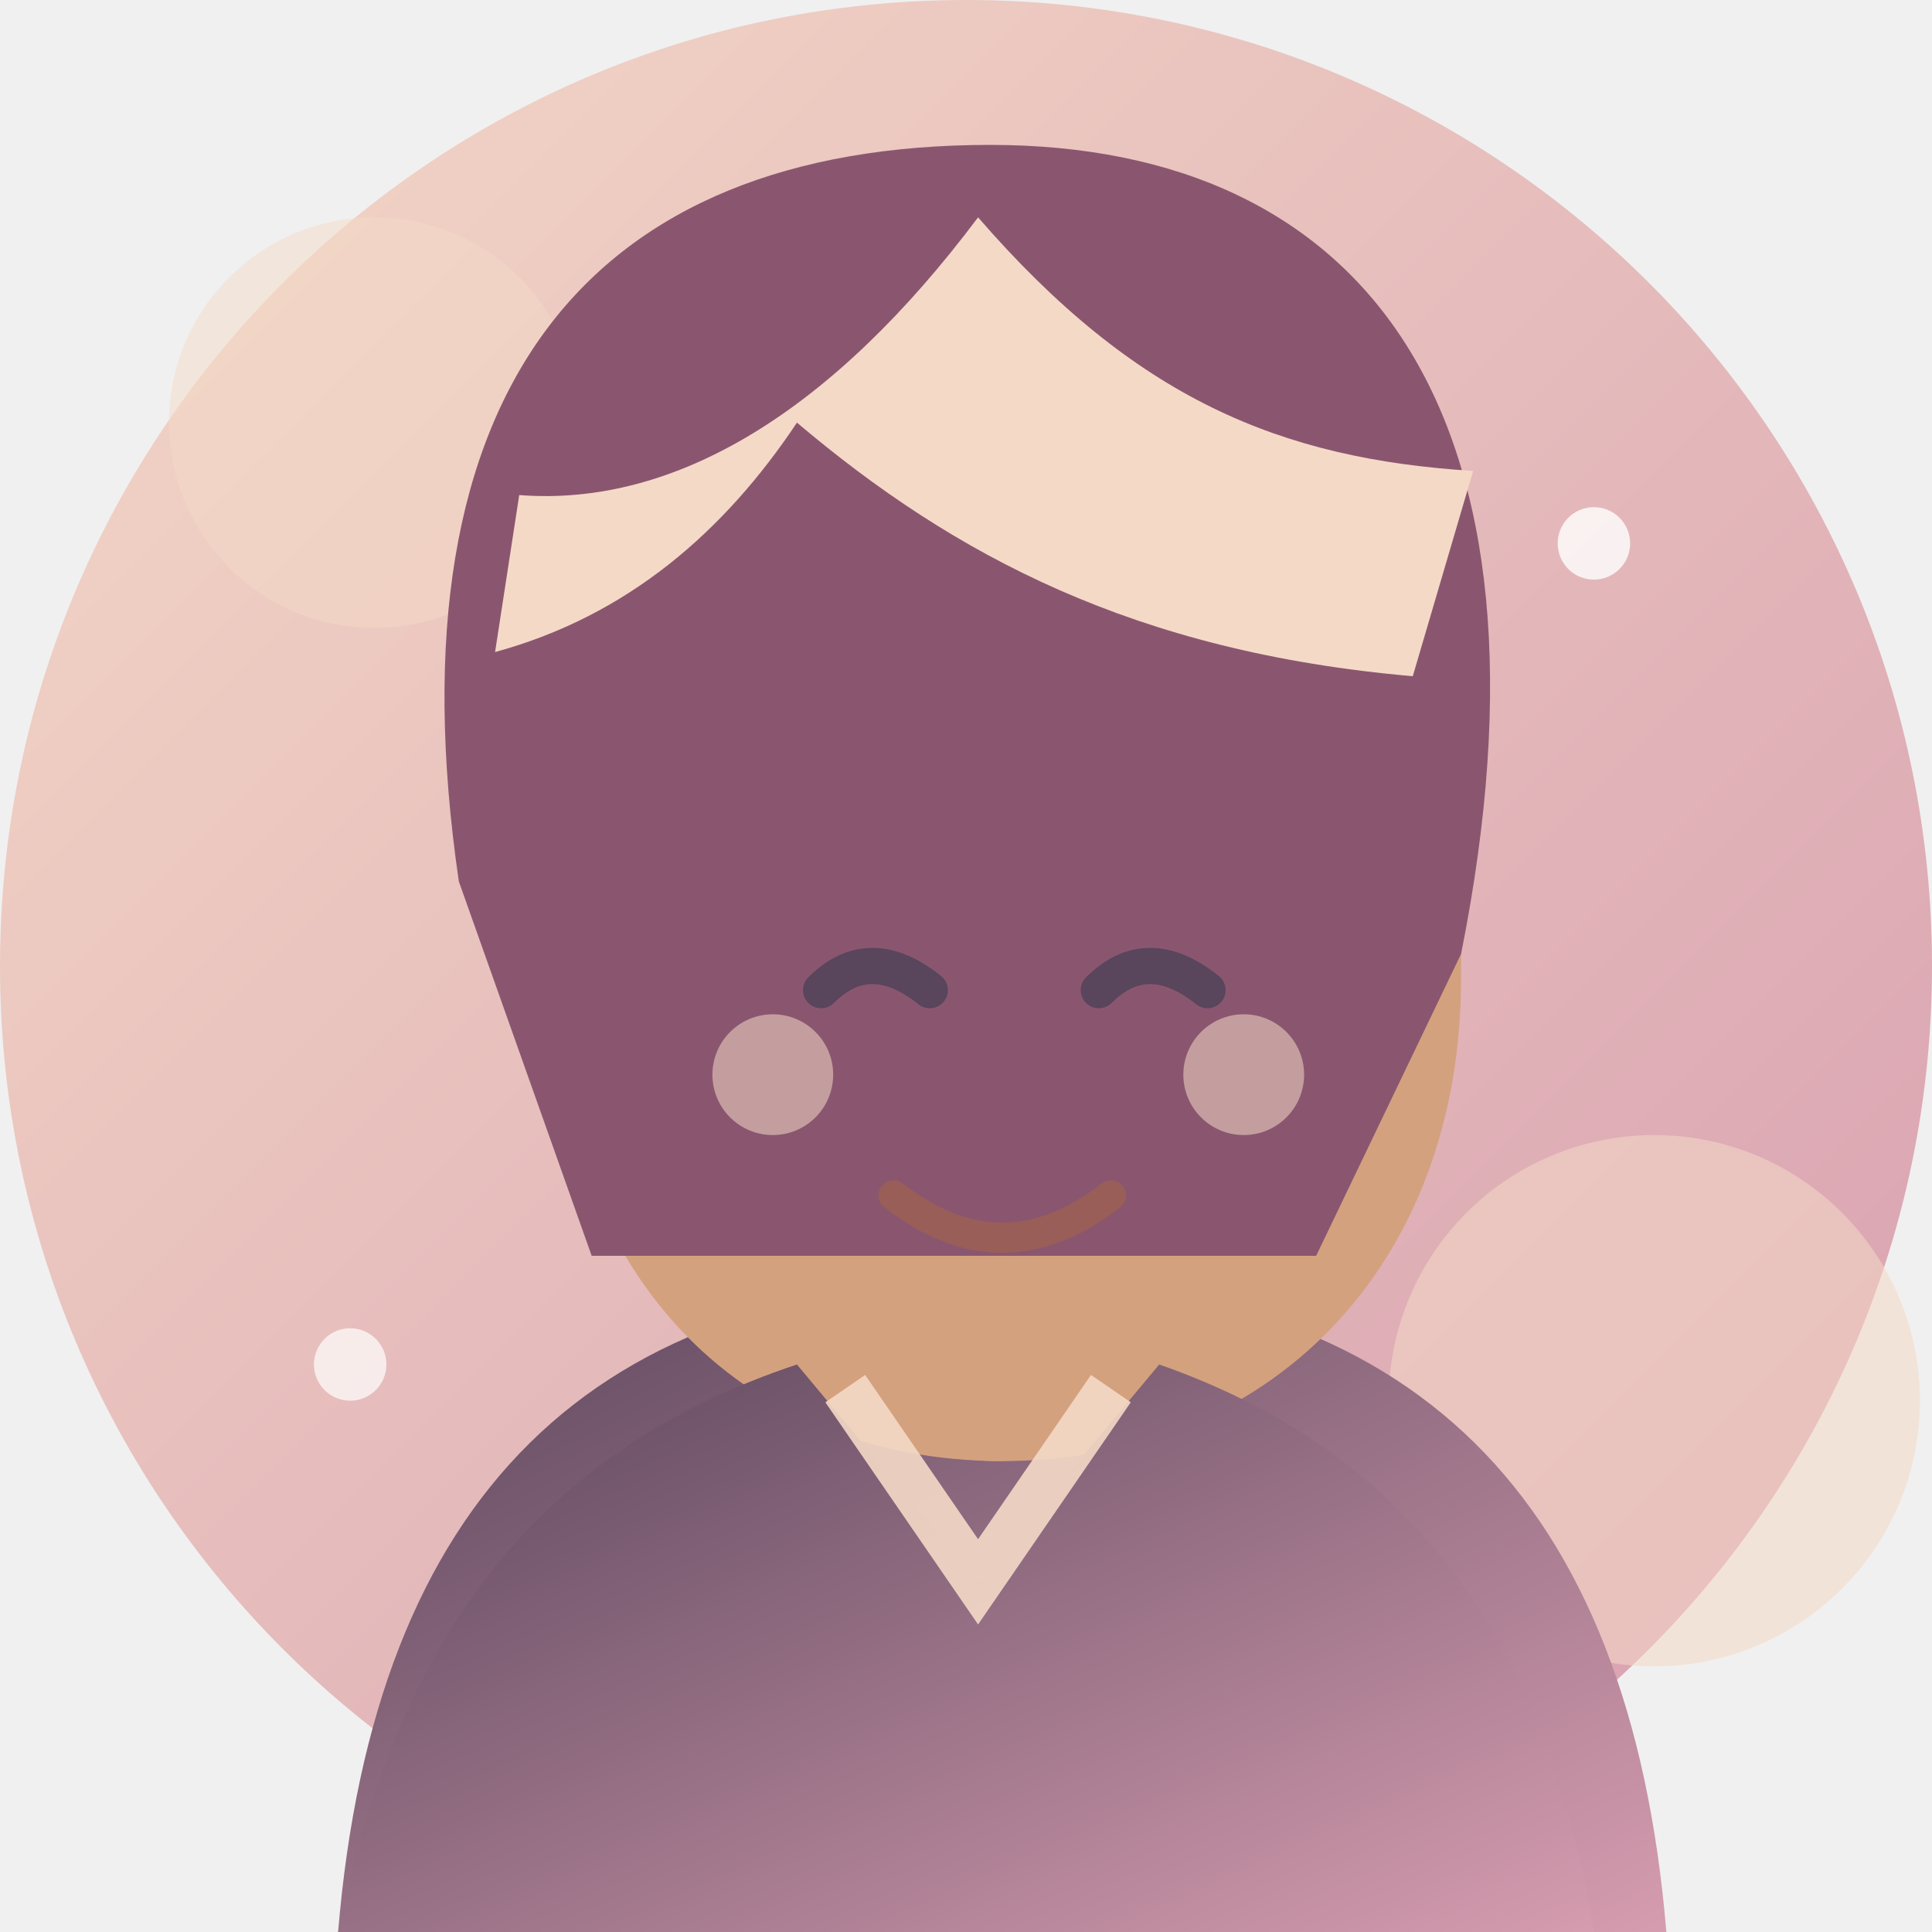
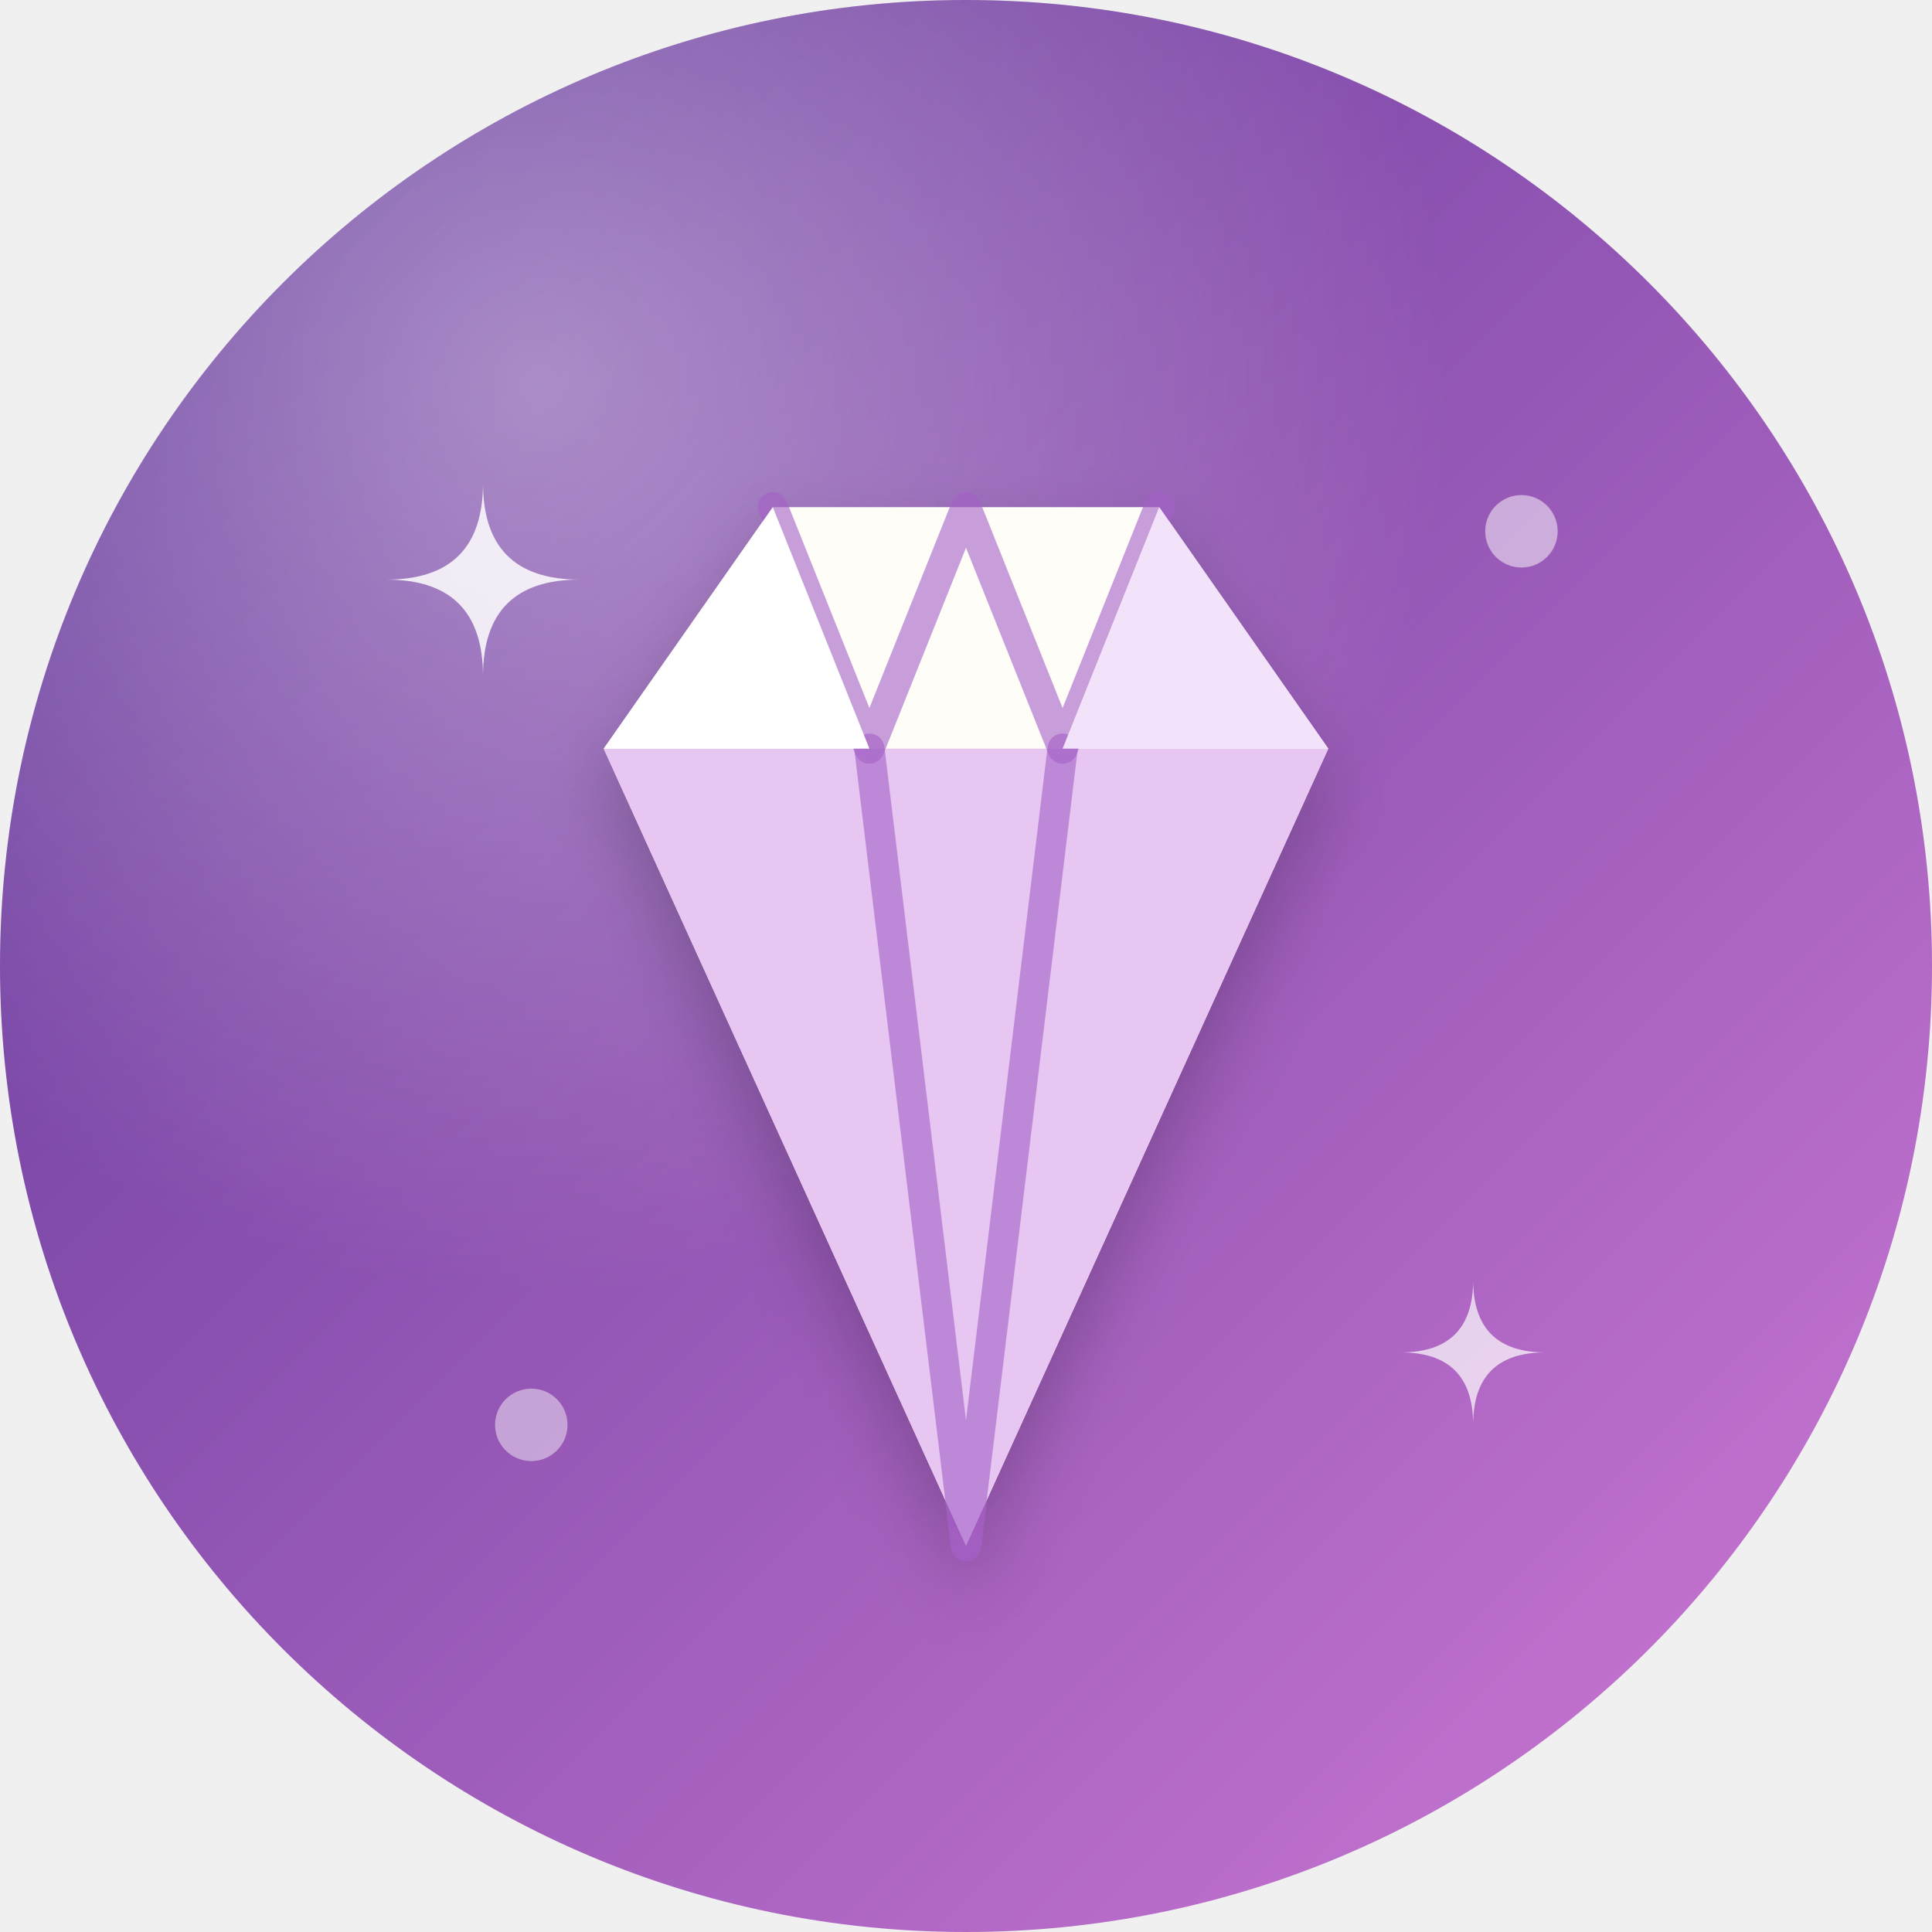
- <svg xmlns="http://www.w3.org/2000/svg" viewBox="0 0 160 160" role="img" aria-label="Illustrated student portrait">
+ <svg xmlns="http://www.w3.org/2000/svg" viewBox="0 0 160 160" role="img" aria-label="Crystal">
  <defs>
-     <linearGradient id="bg" x1="0" y1="0" x2="1" y2="1">
-       <stop stop-color="#f4d9c7" />
-       <stop offset="1" stop-color="#d69caf" />
+     <linearGradient id="g" x1="0" y1="0" x2="1" y2="1">
+       <stop stop-color="#5b3596" />
+       <stop offset="1" stop-color="#d07ad6" />
    </linearGradient>
-     <linearGradient id="shirt" x1="0" y1="0" x2="1" y2="1">
-       <stop stop-color="#59455c" />
-       <stop offset="1" stop-color="#d69caf" />
-     </linearGradient>
+     <radialGradient id="h" cx=".28" cy=".2" r=".85">
+       <stop stop-color="#fff" stop-opacity=".38" />
+       <stop offset=".55" stop-color="#fff" stop-opacity="0" />
+     </radialGradient>
+     <filter id="s" x="-20%" y="-20%" width="140%" height="140%">
+       <feDropShadow dx="0" dy="3" stdDeviation="3" flood-color="#000" flood-opacity=".22" />
+     </filter>
  </defs>
-   <rect width="160" height="160" rx="80" fill="url(#bg)" />
-   <circle cx="31" cy="35" r="17" fill="#f4d9c7" opacity=".5" />
-   <circle cx="137" cy="116" r="22" fill="#f4d9c7" opacity=".55" />
-   <path d="M28 160c3-36 21-54 55-54s52 18 55 54" fill="url(#shirt)" />
-   <path d="M68 99v16c9 8 20 8 29 0V98" fill="#d4a17f" />
-   <path d="M46 63c0-24 14-38 37-38s38 14 38 38v18c0 24-16 40-38 40S46 105 46 81Z" fill="#d4a17f" />
-   <path d="M38 73c-6-41 11-61 44-61 31 0 48 22 39 67l-12 25H49Z" fill="#8a566f" />
-   <path d="M43 41c13 1 26-7 38-23 13 15 25 20 41 21l-5 17c-23-2-38-10-51-21-6 9-14 16-25 19Z" fill="#f4d9c7" />
-   <path d="M68 82q4-4 9 0M91 82q4-4 9 0" fill="none" stroke="#59455c" stroke-width="3" stroke-linecap="round" />
-   <path d="M74 99q9 7 18 0" fill="none" stroke="#995e58" stroke-width="2.5" stroke-linecap="round" />
-   <circle cx="64" cy="89" r="5" fill="#f4d9c7" opacity=".55" />
-   <circle cx="103" cy="89" r="5" fill="#f4d9c7" opacity=".55" />
-   <path d="M28 160c5-25 17-40 38-47l15 18 15-18c20 7 32 22 36 47Z" fill="url(#shirt)" />
-   <path d="m70 115 11 16 11-16" fill="none" stroke="#f4d9c7" stroke-width="4" opacity=".9" />
-   <circle cx="29" cy="113" r="3" fill="#fff" opacity=".7" />
-   <circle cx="132" cy="45" r="3" fill="#fff" opacity=".8" />
+   <circle cx="80" cy="80" r="80" fill="url(#g)" />
+   <circle cx="80" cy="80" r="80" fill="url(#h)" />
+   <path d="M40 40Q40 48 48 48Q40 48 40 56Q40 48 32 48Q40 48 40 40Z" fill="#fff" opacity="0.85" />
+   <path d="M122 106Q122 112 128 112Q122 112 122 118Q122 112 116 112Q122 112 122 106Z" fill="#fff" opacity="0.7" />
+   <circle cx="126" cy="44" r="3" fill="#fff" opacity="0.5" />
+   <circle cx="44" cy="118" r="3" fill="#fff" opacity="0.45" />
+   <g filter="url(#s)" stroke-linecap="round" stroke-linejoin="round">
+     <path d="M50 62L64 42H96L110 62L80 128Z" fill="#fffdf8" />
+     <path d="M50 62H110L80 128Z" fill="#e7c6f2" />
+     <path d="M64 42L72 62L80 42L88 62L96 42" fill="none" stroke="#a45fc7" stroke-width="2.5" opacity=".6" />
+     <path d="M72 62L80 128L88 62" fill="none" stroke="#a45fc7" stroke-width="2.5" opacity=".6" />
+     <path d="M64 42L72 62H50Z" fill="#fff" />
+     <path d="M88 62L96 42L110 62Z" fill="#f3e3fa" />
+   </g>
</svg>
